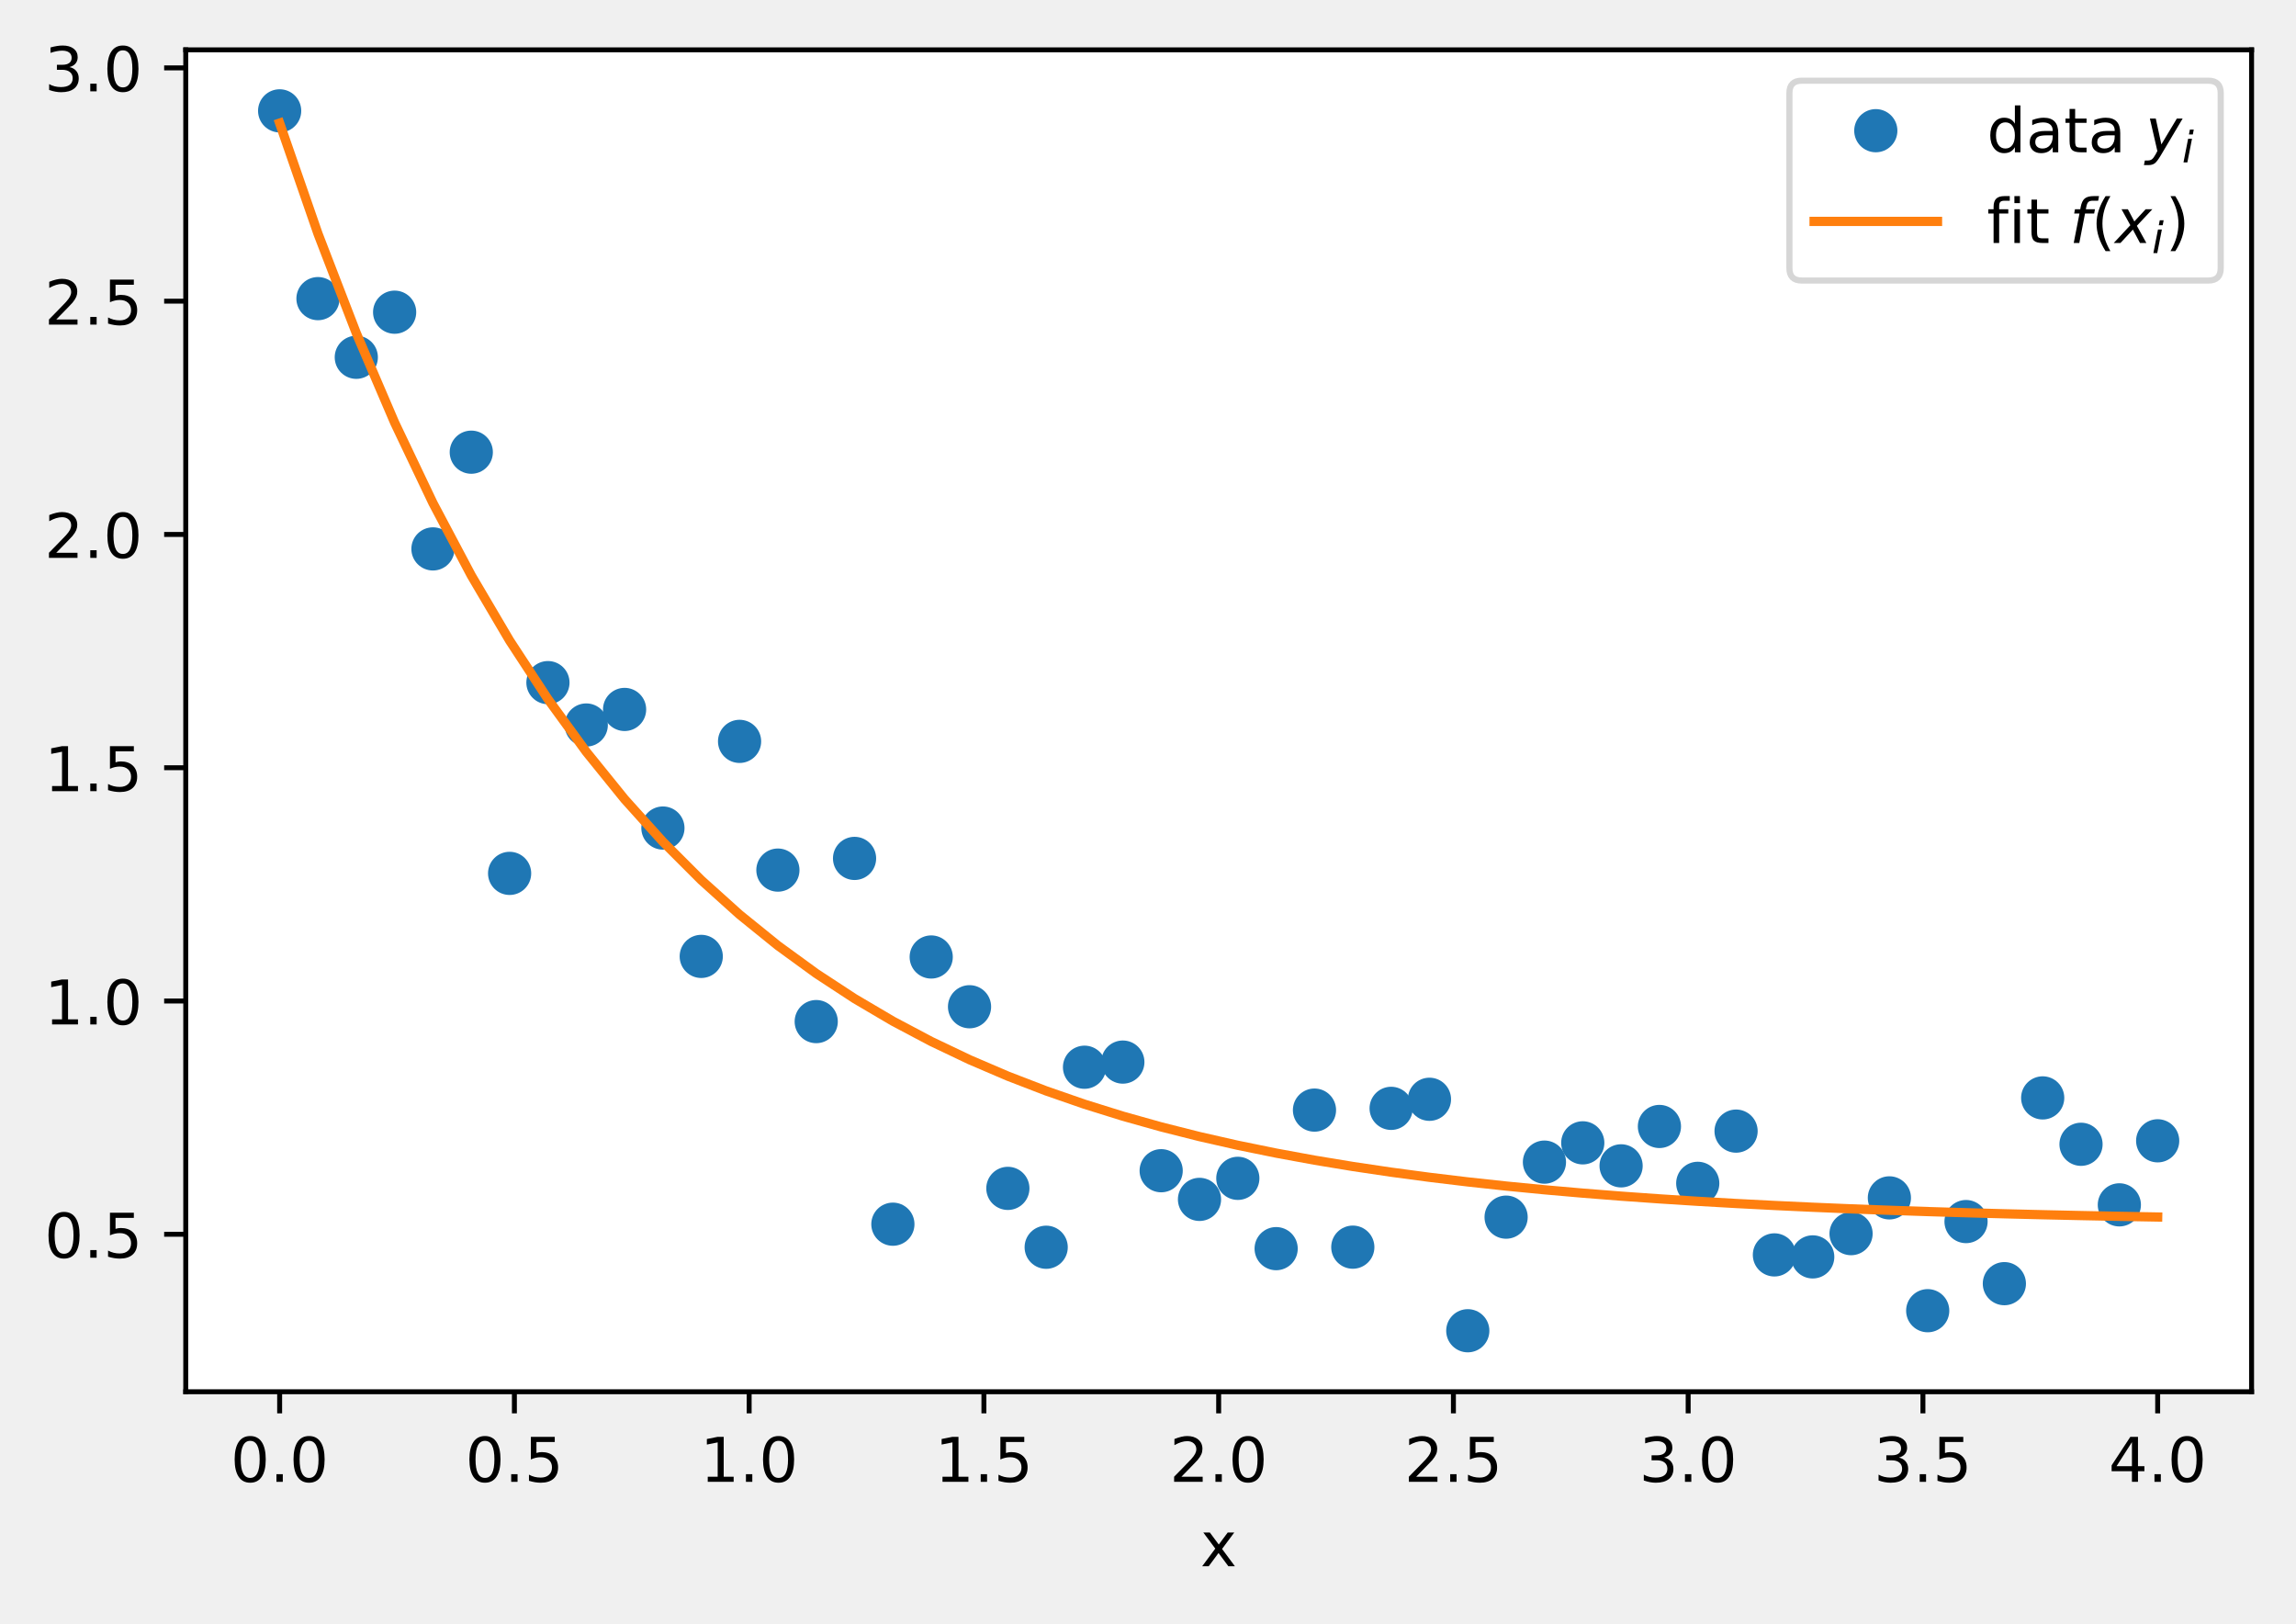
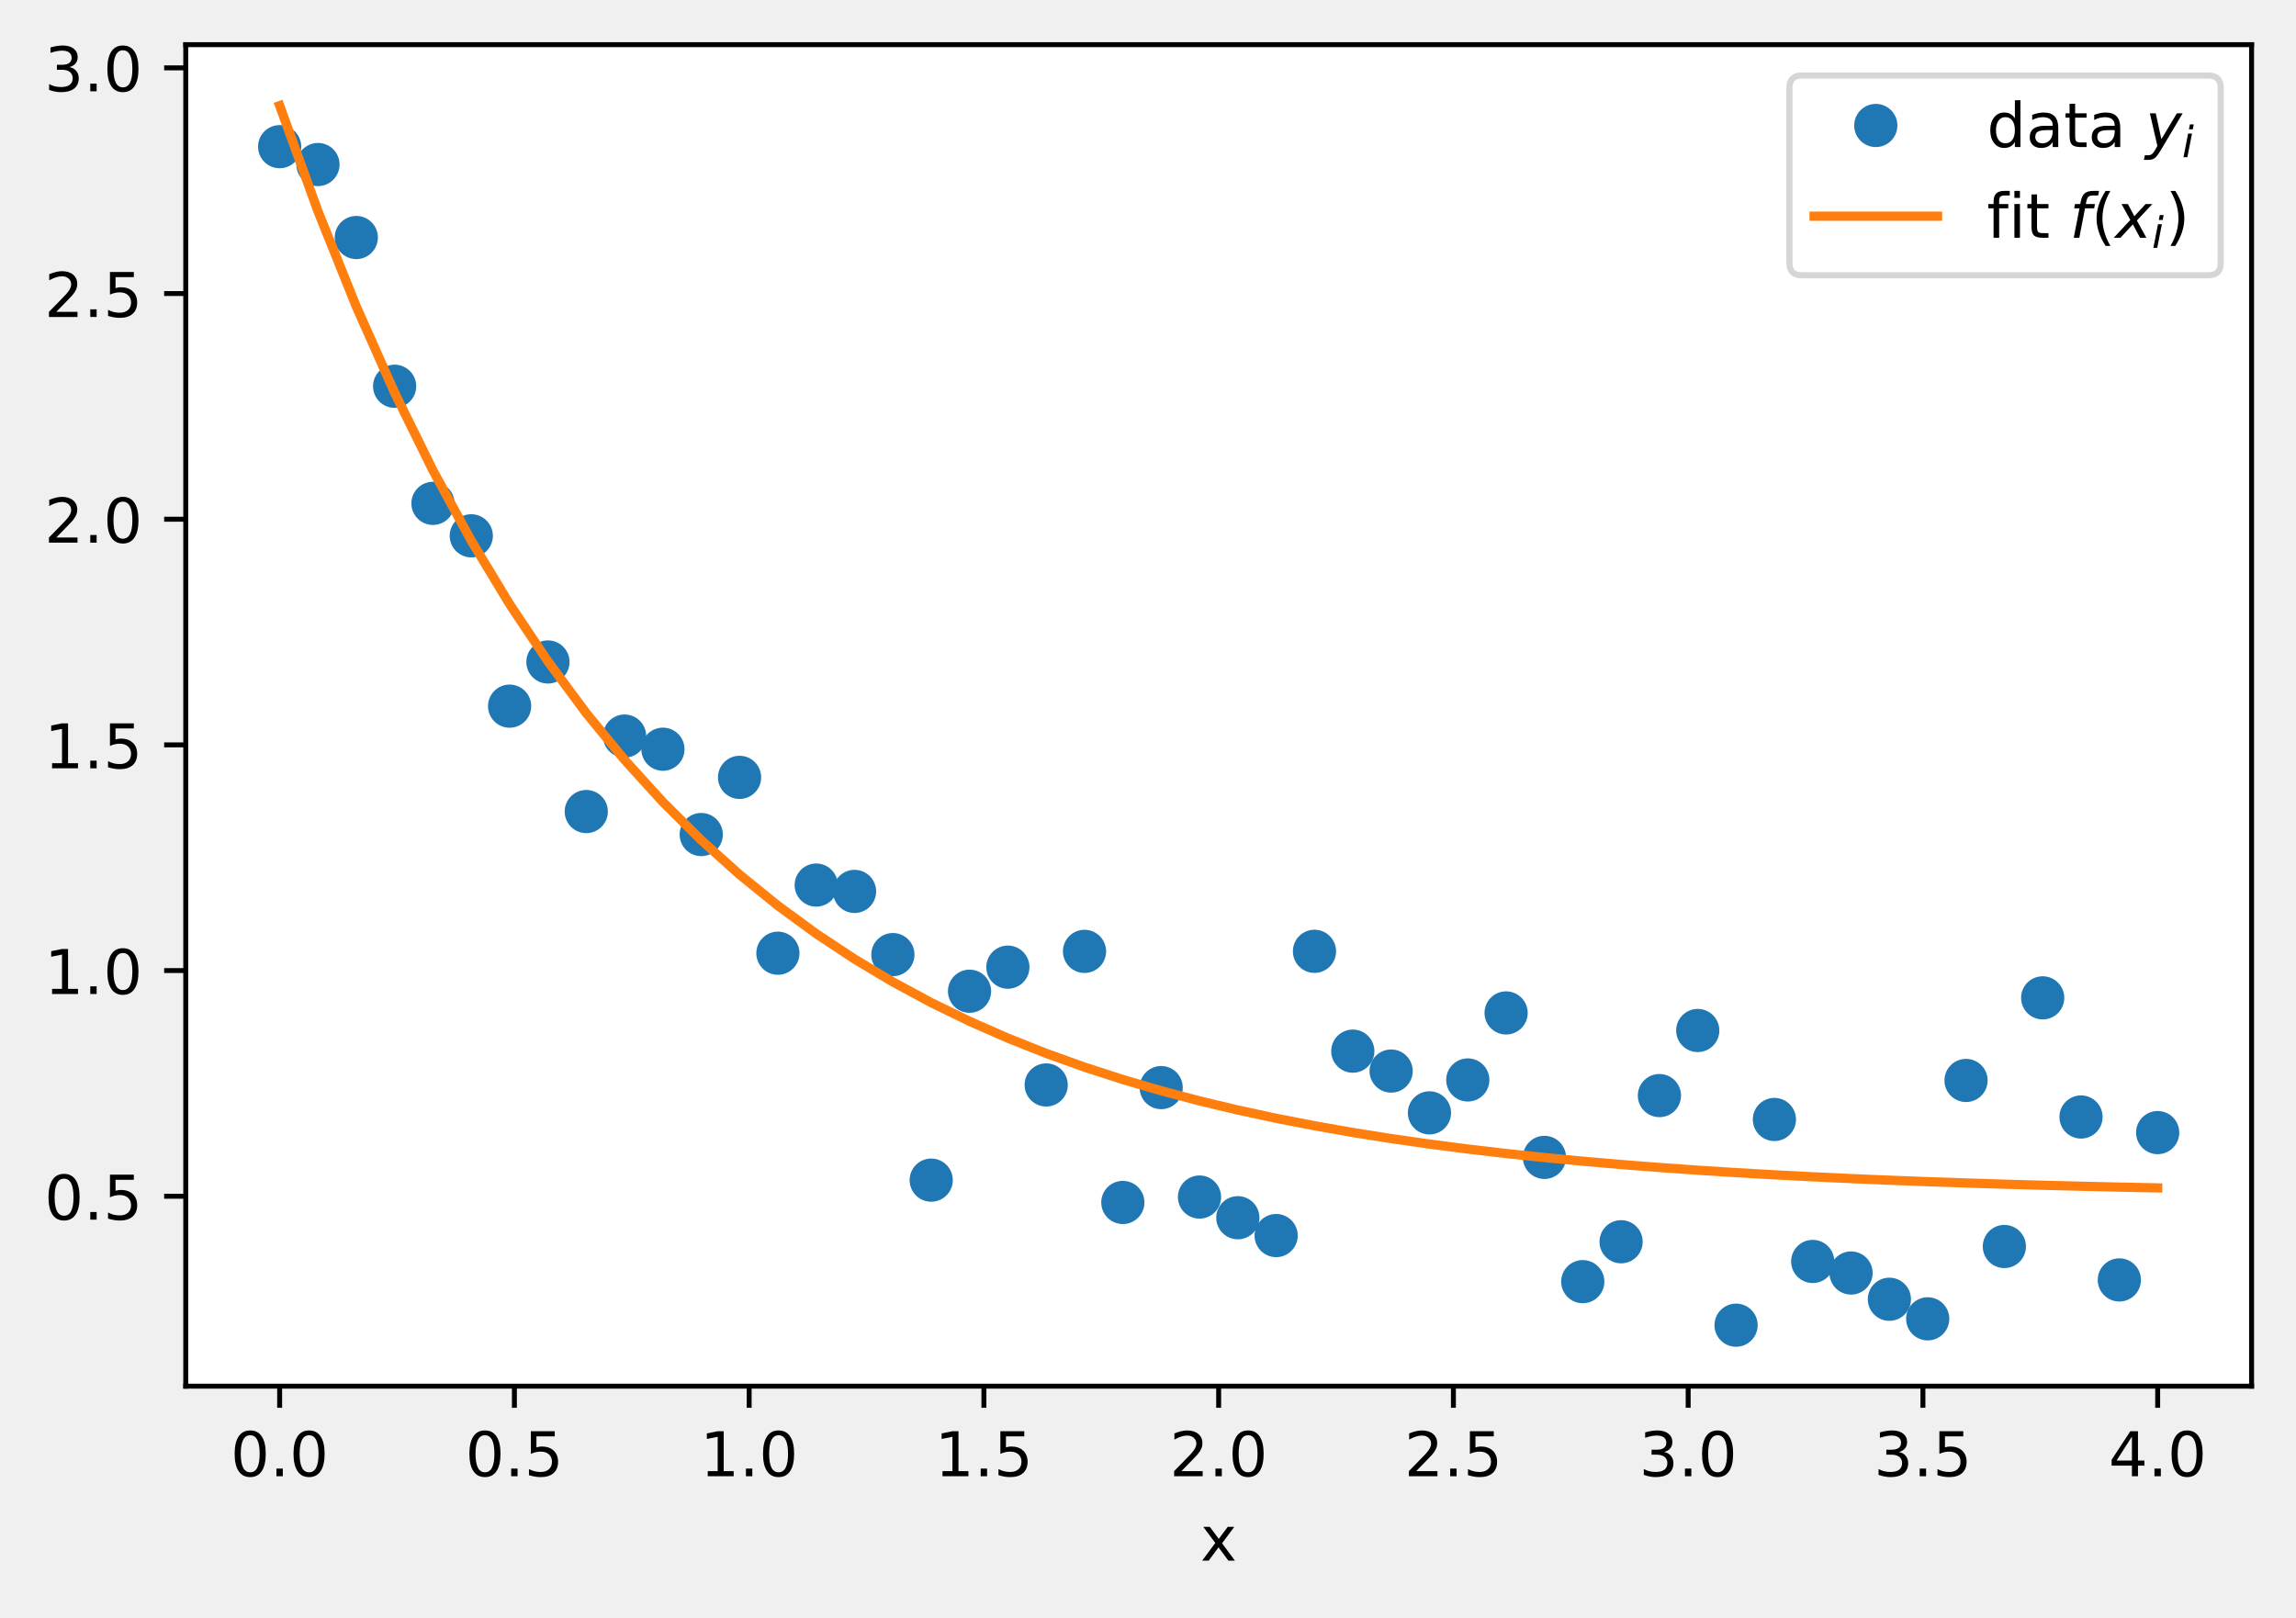
- <svg xmlns="http://www.w3.org/2000/svg" xmlns:xlink="http://www.w3.org/1999/xlink" width="372.103pt" height="263.073pt" viewBox="0 0 372.103 263.073" version="1.1">
+ <svg xmlns="http://www.w3.org/2000/svg" xmlns:xlink="http://www.w3.org/1999/xlink" width="372.103pt" height="262.236pt" viewBox="0 0 372.103 262.236" version="1.1">
  <defs>
    <style type="text/css">*{stroke-linejoin: round; stroke-linecap: butt}</style>
  </defs>
  <g id="figure_1">
    <g id="patch_1">
-       <path d="M 0 263.073  L 372.103 263.073  L 372.103 0  L 0 0  L 0 263.073  z " style="fill: none" />
+       <path d="M 0 262.236  L 372.103 262.236  L 372.103 0  L 0 0  L 0 262.236  z " style="fill: none" />
    </g>
    <g id="axes_1">
      <g id="patch_2">
-         <path d="M 30.103 225.517  L 364.903 225.517  L 364.903 8.077  L 30.103 8.077  z " style="fill: #ffffff" />
+         <path d="M 30.103 224.68  L 364.903 224.68  L 364.903 7.24  L 30.103 7.24  z " style="fill: #ffffff" />
      </g>
      <g id="matplotlib.axis_1">
        <g id="xtick_1">
          <g id="line2d_1">
            <defs>
-               <path id="mbc52e2678b" d="M 0 0  L 0 3.5  " style="stroke: #000000; stroke-width: 0.8" />
-             </defs>
-             <g>
-               <use xlink:href="#mbc52e2678b" x="45.321" y="225.517" style="stroke: #000000; stroke-width: 0.8" />
+               <path id="m8eb08b3a42" d="M 0 0  L 0 3.5  " style="stroke: #000000; stroke-width: 0.8" />
+             </defs>
+             <g>
+               <use xlink:href="#m8eb08b3a42" x="45.321" y="224.68" style="stroke: #000000; stroke-width: 0.8" />
            </g>
          </g>
          <g id="text_1">
-             <g transform="translate(37.36974 240.1154)scale(0.1 -0.1)">
+             <g transform="translate(37.36974 239.2787)scale(0.1 -0.1)">
              <defs>
                <path id="DejaVuSans-30" d="M 2034 4250  Q 1547 4250 1301 3770  Q 1056 3291 1056 2328  Q 1056 1369 1301 889  Q 1547 409 2034 409  Q 2525 409 2770 889  Q 3016 1369 3016 2328  Q 3016 3291 2770 3770  Q 2525 4250 2034 4250  z M 2034 4750  Q 2819 4750 3233 4129  Q 3647 3509 3647 2328  Q 3647 1150 3233 529  Q 2819 -91 2034 -91  Q 1250 -91 836 529  Q 422 1150 422 2328  Q 422 3509 836 4129  Q 1250 4750 2034 4750  z " transform="scale(0.015625)" />
                <path id="DejaVuSans-2e" d="M 684 794  L 1344 794  L 1344 0  L 684 0  L 684 794  z " transform="scale(0.015625)" />
              </defs>
              <use xlink:href="#DejaVuSans-30" />
              <use xlink:href="#DejaVuSans-2e" x="63.623" />
              <use xlink:href="#DejaVuSans-30" x="95.41" />
            </g>
          </g>
        </g>
        <g id="xtick_2">
          <g id="line2d_2">
            <g>
-               <use xlink:href="#mbc52e2678b" x="83.367" y="225.517" style="stroke: #000000; stroke-width: 0.8" />
+               <use xlink:href="#m8eb08b3a42" x="83.367" y="224.68" style="stroke: #000000; stroke-width: 0.8" />
            </g>
          </g>
          <g id="text_2">
-             <g transform="translate(75.4152 240.1154)scale(0.1 -0.1)">
+             <g transform="translate(75.4152 239.2787)scale(0.1 -0.1)">
              <defs>
                <path id="DejaVuSans-35" d="M 691 4666  L 3169 4666  L 3169 4134  L 1269 4134  L 1269 2991  Q 1406 3038 1543 3061  Q 1681 3084 1819 3084  Q 2600 3084 3056 2656  Q 3513 2228 3513 1497  Q 3513 744 3044 326  Q 2575 -91 1722 -91  Q 1428 -91 1123 -41  Q 819 9 494 109  L 494 744  Q 775 591 1075 516  Q 1375 441 1709 441  Q 2250 441 2565 725  Q 2881 1009 2881 1497  Q 2881 1984 2565 2268  Q 2250 2553 1709 2553  Q 1456 2553 1204 2497  Q 953 2441 691 2322  L 691 4666  z " transform="scale(0.015625)" />
              </defs>
              <use xlink:href="#DejaVuSans-30" />
              <use xlink:href="#DejaVuSans-2e" x="63.623" />
              <use xlink:href="#DejaVuSans-35" x="95.41" />
            </g>
          </g>
        </g>
        <g id="xtick_3">
          <g id="line2d_3">
            <g>
-               <use xlink:href="#mbc52e2678b" x="121.412" y="225.517" style="stroke: #000000; stroke-width: 0.8" />
+               <use xlink:href="#m8eb08b3a42" x="121.412" y="224.68" style="stroke: #000000; stroke-width: 0.8" />
            </g>
          </g>
          <g id="text_3">
-             <g transform="translate(113.4607 240.1154)scale(0.1 -0.1)">
+             <g transform="translate(113.4607 239.2787)scale(0.1 -0.1)">
              <defs>
                <path id="DejaVuSans-31" d="M 794 531  L 1825 531  L 1825 4091  L 703 3866  L 703 4441  L 1819 4666  L 2450 4666  L 2450 531  L 3481 531  L 3481 0  L 794 0  L 794 531  z " transform="scale(0.015625)" />
              </defs>
              <use xlink:href="#DejaVuSans-31" />
              <use xlink:href="#DejaVuSans-2e" x="63.623" />
              <use xlink:href="#DejaVuSans-30" x="95.41" />
            </g>
          </g>
        </g>
        <g id="xtick_4">
          <g id="line2d_4">
            <g>
-               <use xlink:href="#mbc52e2678b" x="159.458" y="225.517" style="stroke: #000000; stroke-width: 0.8" />
+               <use xlink:href="#m8eb08b3a42" x="159.458" y="224.68" style="stroke: #000000; stroke-width: 0.8" />
            </g>
          </g>
          <g id="text_4">
-             <g transform="translate(151.5061 240.1154)scale(0.1 -0.1)">
+             <g transform="translate(151.5061 239.2787)scale(0.1 -0.1)">
              <use xlink:href="#DejaVuSans-31" />
              <use xlink:href="#DejaVuSans-2e" x="63.623" />
              <use xlink:href="#DejaVuSans-35" x="95.41" />
            </g>
          </g>
        </g>
        <g id="xtick_5">
          <g id="line2d_5">
            <g>
-               <use xlink:href="#mbc52e2678b" x="197.503" y="225.517" style="stroke: #000000; stroke-width: 0.8" />
+               <use xlink:href="#m8eb08b3a42" x="197.503" y="224.68" style="stroke: #000000; stroke-width: 0.8" />
            </g>
          </g>
          <g id="text_5">
-             <g transform="translate(189.5516 240.1154)scale(0.1 -0.1)">
+             <g transform="translate(189.5516 239.2787)scale(0.1 -0.1)">
              <defs>
                <path id="DejaVuSans-32" d="M 1228 531  L 3431 531  L 3431 0  L 469 0  L 469 531  Q 828 903 1448 1529  Q 2069 2156 2228 2338  Q 2531 2678 2651 2914  Q 2772 3150 2772 3378  Q 2772 3750 2511 3984  Q 2250 4219 1831 4219  Q 1534 4219 1204 4116  Q 875 4013 500 3803  L 500 4441  Q 881 4594 1212 4672  Q 1544 4750 1819 4750  Q 2544 4750 2975 4387  Q 3406 4025 3406 3419  Q 3406 3131 3298 2873  Q 3191 2616 2906 2266  Q 2828 2175 2409 1742  Q 1991 1309 1228 531  z " transform="scale(0.015625)" />
              </defs>
              <use xlink:href="#DejaVuSans-32" />
              <use xlink:href="#DejaVuSans-2e" x="63.623" />
              <use xlink:href="#DejaVuSans-30" x="95.41" />
            </g>
          </g>
        </g>
        <g id="xtick_6">
          <g id="line2d_6">
            <g>
-               <use xlink:href="#mbc52e2678b" x="235.549" y="225.517" style="stroke: #000000; stroke-width: 0.8" />
+               <use xlink:href="#m8eb08b3a42" x="235.549" y="224.68" style="stroke: #000000; stroke-width: 0.8" />
            </g>
          </g>
          <g id="text_6">
-             <g transform="translate(227.597 240.1154)scale(0.1 -0.1)">
+             <g transform="translate(227.597 239.2787)scale(0.1 -0.1)">
              <use xlink:href="#DejaVuSans-32" />
              <use xlink:href="#DejaVuSans-2e" x="63.623" />
              <use xlink:href="#DejaVuSans-35" x="95.41" />
            </g>
          </g>
        </g>
        <g id="xtick_7">
          <g id="line2d_7">
            <g>
-               <use xlink:href="#mbc52e2678b" x="273.594" y="225.517" style="stroke: #000000; stroke-width: 0.8" />
+               <use xlink:href="#m8eb08b3a42" x="273.594" y="224.68" style="stroke: #000000; stroke-width: 0.8" />
            </g>
          </g>
          <g id="text_7">
-             <g transform="translate(265.6425 240.1154)scale(0.1 -0.1)">
+             <g transform="translate(265.6425 239.2787)scale(0.1 -0.1)">
              <defs>
                <path id="DejaVuSans-33" d="M 2597 2516  Q 3050 2419 3304 2112  Q 3559 1806 3559 1356  Q 3559 666 3084 287  Q 2609 -91 1734 -91  Q 1441 -91 1130 -33  Q 819 25 488 141  L 488 750  Q 750 597 1062 519  Q 1375 441 1716 441  Q 2309 441 2620 675  Q 2931 909 2931 1356  Q 2931 1769 2642 2001  Q 2353 2234 1838 2234  L 1294 2234  L 1294 2753  L 1863 2753  Q 2328 2753 2575 2939  Q 2822 3125 2822 3475  Q 2822 3834 2567 4026  Q 2313 4219 1838 4219  Q 1578 4219 1281 4162  Q 984 4106 628 3988  L 628 4550  Q 988 4650 1302 4700  Q 1616 4750 1894 4750  Q 2613 4750 3031 4423  Q 3450 4097 3450 3541  Q 3450 3153 3228 2886  Q 3006 2619 2597 2516  z " transform="scale(0.015625)" />
              </defs>
              <use xlink:href="#DejaVuSans-33" />
              <use xlink:href="#DejaVuSans-2e" x="63.623" />
              <use xlink:href="#DejaVuSans-30" x="95.41" />
            </g>
          </g>
        </g>
        <g id="xtick_8">
          <g id="line2d_8">
            <g>
-               <use xlink:href="#mbc52e2678b" x="311.639" y="225.517" style="stroke: #000000; stroke-width: 0.8" />
+               <use xlink:href="#m8eb08b3a42" x="311.639" y="224.68" style="stroke: #000000; stroke-width: 0.8" />
            </g>
          </g>
          <g id="text_8">
-             <g transform="translate(303.6879 240.1154)scale(0.1 -0.1)">
+             <g transform="translate(303.6879 239.2787)scale(0.1 -0.1)">
              <use xlink:href="#DejaVuSans-33" />
              <use xlink:href="#DejaVuSans-2e" x="63.623" />
              <use xlink:href="#DejaVuSans-35" x="95.41" />
            </g>
          </g>
        </g>
        <g id="xtick_9">
          <g id="line2d_9">
            <g>
-               <use xlink:href="#mbc52e2678b" x="349.685" y="225.517" style="stroke: #000000; stroke-width: 0.8" />
+               <use xlink:href="#m8eb08b3a42" x="349.685" y="224.68" style="stroke: #000000; stroke-width: 0.8" />
            </g>
          </g>
          <g id="text_9">
-             <g transform="translate(341.7334 240.1154)scale(0.1 -0.1)">
+             <g transform="translate(341.7334 239.2787)scale(0.1 -0.1)">
              <defs>
                <path id="DejaVuSans-34" d="M 2419 4116  L 825 1625  L 2419 1625  L 2419 4116  z M 2253 4666  L 3047 4666  L 3047 1625  L 3713 1625  L 3713 1100  L 3047 1100  L 3047 0  L 2419 0  L 2419 1100  L 313 1100  L 313 1709  L 2253 4666  z " transform="scale(0.015625)" />
              </defs>
              <use xlink:href="#DejaVuSans-34" />
              <use xlink:href="#DejaVuSans-2e" x="63.623" />
              <use xlink:href="#DejaVuSans-30" x="95.41" />
            </g>
          </g>
        </g>
        <g id="text_10">
-           <g transform="translate(194.5437 253.7935)scale(0.1 -0.1)">
+           <g transform="translate(194.5437 252.9568)scale(0.1 -0.1)">
            <defs>
              <path id="DejaVuSans-78" d="M 3513 3500  L 2247 1797  L 3578 0  L 2900 0  L 1881 1375  L 863 0  L 184 0  L 1544 1831  L 300 3500  L 978 3500  L 1906 2253  L 2834 3500  L 3513 3500  z " transform="scale(0.015625)" />
            </defs>
            <use xlink:href="#DejaVuSans-78" />
          </g>
        </g>
      </g>
      <g id="matplotlib.axis_2">
        <g id="ytick_1">
          <g id="line2d_10">
            <defs>
-               <path id="me718824cf3" d="M 0 0  L -3.5 0  " style="stroke: #000000; stroke-width: 0.8" />
-             </defs>
-             <g>
-               <use xlink:href="#me718824cf3" x="30.103" y="200.001" style="stroke: #000000; stroke-width: 0.8" />
+               <path id="mc8006bbc9e" d="M 0 0  L -3.5 0  " style="stroke: #000000; stroke-width: 0.8" />
+             </defs>
+             <g>
+               <use xlink:href="#mc8006bbc9e" x="30.103" y="193.893" style="stroke: #000000; stroke-width: 0.8" />
            </g>
          </g>
          <g id="text_11">
-             <g transform="translate(7.2 203.8007)scale(0.1 -0.1)">
+             <g transform="translate(7.2 197.6921)scale(0.1 -0.1)">
              <use xlink:href="#DejaVuSans-30" />
              <use xlink:href="#DejaVuSans-2e" x="63.623" />
              <use xlink:href="#DejaVuSans-35" x="95.41" />
            </g>
          </g>
        </g>
        <g id="ytick_2">
          <g id="line2d_11">
            <g>
-               <use xlink:href="#me718824cf3" x="30.103" y="162.201" style="stroke: #000000; stroke-width: 0.8" />
+               <use xlink:href="#mc8006bbc9e" x="30.103" y="157.314" style="stroke: #000000; stroke-width: 0.8" />
            </g>
          </g>
          <g id="text_12">
-             <g transform="translate(7.2 166.0002)scale(0.1 -0.1)">
+             <g transform="translate(7.2 161.1134)scale(0.1 -0.1)">
              <use xlink:href="#DejaVuSans-31" />
              <use xlink:href="#DejaVuSans-2e" x="63.623" />
              <use xlink:href="#DejaVuSans-30" x="95.41" />
            </g>
          </g>
        </g>
        <g id="ytick_3">
          <g id="line2d_12">
            <g>
-               <use xlink:href="#me718824cf3" x="30.103" y="124.401" style="stroke: #000000; stroke-width: 0.8" />
+               <use xlink:href="#mc8006bbc9e" x="30.103" y="120.735" style="stroke: #000000; stroke-width: 0.8" />
            </g>
          </g>
          <g id="text_13">
-             <g transform="translate(7.2 128.1998)scale(0.1 -0.1)">
+             <g transform="translate(7.2 124.5346)scale(0.1 -0.1)">
              <use xlink:href="#DejaVuSans-31" />
              <use xlink:href="#DejaVuSans-2e" x="63.623" />
              <use xlink:href="#DejaVuSans-35" x="95.41" />
            </g>
          </g>
        </g>
        <g id="ytick_4">
          <g id="line2d_13">
            <g>
-               <use xlink:href="#me718824cf3" x="30.103" y="86.6" style="stroke: #000000; stroke-width: 0.8" />
+               <use xlink:href="#mc8006bbc9e" x="30.103" y="84.157" style="stroke: #000000; stroke-width: 0.8" />
            </g>
          </g>
          <g id="text_14">
-             <g transform="translate(7.2 90.39933)scale(0.1 -0.1)">
+             <g transform="translate(7.2 87.95591)scale(0.1 -0.1)">
              <use xlink:href="#DejaVuSans-32" />
              <use xlink:href="#DejaVuSans-2e" x="63.623" />
              <use xlink:href="#DejaVuSans-30" x="95.41" />
            </g>
          </g>
        </g>
        <g id="ytick_5">
          <g id="line2d_14">
            <g>
-               <use xlink:href="#me718824cf3" x="30.103" y="48.8" style="stroke: #000000; stroke-width: 0.8" />
+               <use xlink:href="#mc8006bbc9e" x="30.103" y="47.578" style="stroke: #000000; stroke-width: 0.8" />
            </g>
          </g>
          <g id="text_15">
-             <g transform="translate(7.2 52.59888)scale(0.1 -0.1)">
+             <g transform="translate(7.2 51.37717)scale(0.1 -0.1)">
              <use xlink:href="#DejaVuSans-32" />
              <use xlink:href="#DejaVuSans-2e" x="63.623" />
              <use xlink:href="#DejaVuSans-35" x="95.41" />
            </g>
          </g>
        </g>
        <g id="ytick_6">
          <g id="line2d_15">
            <g>
-               <use xlink:href="#me718824cf3" x="30.103" y="10.999" style="stroke: #000000; stroke-width: 0.8" />
+               <use xlink:href="#mc8006bbc9e" x="30.103" y="10.999" style="stroke: #000000; stroke-width: 0.8" />
            </g>
          </g>
          <g id="text_16">
            <g transform="translate(7.2 14.79844)scale(0.1 -0.1)">
              <use xlink:href="#DejaVuSans-33" />
              <use xlink:href="#DejaVuSans-2e" x="63.623" />
              <use xlink:href="#DejaVuSans-30" x="95.41" />
            </g>
          </g>
        </g>
      </g>
      <g id="line2d_16">
        <defs>
-           <path id="m24fe6c109a" d="M 0 3  C 0.796 3 1.559 2.684 2.121 2.121  C 2.684 1.559 3 0.796 3 0  C 3 -0.796 2.684 -1.559 2.121 -2.121  C 1.559 -2.684 0.796 -3 0 -3  C -0.796 -3 -1.559 -2.684 -2.121 -2.121  C -2.684 -1.559 -3 -0.796 -3 0  C -3 0.796 -2.684 1.559 -2.121 2.121  C -1.559 2.684 -0.796 3 0 3  z " style="stroke: #1f77b4" />
+           <path id="ma1e98df95c" d="M 0 3  C 0.796 3 1.559 2.684 2.121 2.121  C 2.684 1.559 3 0.796 3 0  C 3 -0.796 2.684 -1.559 2.121 -2.121  C 1.559 -2.684 0.796 -3 0 -3  C -0.796 -3 -1.559 -2.684 -2.121 -2.121  C -2.684 -1.559 -3 -0.796 -3 0  C -3 0.796 -2.684 1.559 -2.121 2.121  C -1.559 2.684 -0.796 3 0 3  z " style="stroke: #1f77b4" />
        </defs>
-         <g clip-path="url(#p7223603724)">
-           <use xlink:href="#m24fe6c109a" x="45.321" y="17.961" style="fill: #1f77b4; stroke: #1f77b4" />
-           <use xlink:href="#m24fe6c109a" x="51.533" y="48.389" style="fill: #1f77b4; stroke: #1f77b4" />
-           <use xlink:href="#m24fe6c109a" x="57.744" y="57.894" style="fill: #1f77b4; stroke: #1f77b4" />
-           <use xlink:href="#m24fe6c109a" x="63.956" y="50.587" style="fill: #1f77b4; stroke: #1f77b4" />
-           <use xlink:href="#m24fe6c109a" x="70.167" y="88.945" style="fill: #1f77b4; stroke: #1f77b4" />
-           <use xlink:href="#m24fe6c109a" x="76.379" y="73.272" style="fill: #1f77b4; stroke: #1f77b4" />
-           <use xlink:href="#m24fe6c109a" x="82.59" y="141.521" style="fill: #1f77b4; stroke: #1f77b4" />
-           <use xlink:href="#m24fe6c109a" x="88.802" y="110.611" style="fill: #1f77b4; stroke: #1f77b4" />
-           <use xlink:href="#m24fe6c109a" x="95.013" y="117.479" style="fill: #1f77b4; stroke: #1f77b4" />
-           <use xlink:href="#m24fe6c109a" x="101.225" y="114.957" style="fill: #1f77b4; stroke: #1f77b4" />
-           <use xlink:href="#m24fe6c109a" x="107.436" y="134.175" style="fill: #1f77b4; stroke: #1f77b4" />
-           <use xlink:href="#m24fe6c109a" x="113.648" y="154.974" style="fill: #1f77b4; stroke: #1f77b4" />
-           <use xlink:href="#m24fe6c109a" x="119.859" y="120.132" style="fill: #1f77b4; stroke: #1f77b4" />
-           <use xlink:href="#m24fe6c109a" x="126.071" y="140.99" style="fill: #1f77b4; stroke: #1f77b4" />
-           <use xlink:href="#m24fe6c109a" x="132.282" y="165.538" style="fill: #1f77b4; stroke: #1f77b4" />
-           <use xlink:href="#m24fe6c109a" x="138.494" y="139.096" style="fill: #1f77b4; stroke: #1f77b4" />
-           <use xlink:href="#m24fe6c109a" x="144.705" y="198.367" style="fill: #1f77b4; stroke: #1f77b4" />
-           <use xlink:href="#m24fe6c109a" x="150.917" y="155.07" style="fill: #1f77b4; stroke: #1f77b4" />
-           <use xlink:href="#m24fe6c109a" x="157.128" y="163.132" style="fill: #1f77b4; stroke: #1f77b4" />
-           <use xlink:href="#m24fe6c109a" x="163.34" y="192.564" style="fill: #1f77b4; stroke: #1f77b4" />
-           <use xlink:href="#m24fe6c109a" x="169.551" y="202.102" style="fill: #1f77b4; stroke: #1f77b4" />
-           <use xlink:href="#m24fe6c109a" x="175.763" y="172.932" style="fill: #1f77b4; stroke: #1f77b4" />
-           <use xlink:href="#m24fe6c109a" x="181.974" y="172.099" style="fill: #1f77b4; stroke: #1f77b4" />
-           <use xlink:href="#m24fe6c109a" x="188.186" y="189.702" style="fill: #1f77b4; stroke: #1f77b4" />
-           <use xlink:href="#m24fe6c109a" x="194.397" y="194.347" style="fill: #1f77b4; stroke: #1f77b4" />
-           <use xlink:href="#m24fe6c109a" x="200.609" y="190.937" style="fill: #1f77b4; stroke: #1f77b4" />
-           <use xlink:href="#m24fe6c109a" x="206.82" y="202.329" style="fill: #1f77b4; stroke: #1f77b4" />
-           <use xlink:href="#m24fe6c109a" x="213.032" y="179.879" style="fill: #1f77b4; stroke: #1f77b4" />
-           <use xlink:href="#m24fe6c109a" x="219.243" y="202.088" style="fill: #1f77b4; stroke: #1f77b4" />
-           <use xlink:href="#m24fe6c109a" x="225.455" y="179.596" style="fill: #1f77b4; stroke: #1f77b4" />
-           <use xlink:href="#m24fe6c109a" x="231.666" y="178.125" style="fill: #1f77b4; stroke: #1f77b4" />
-           <use xlink:href="#m24fe6c109a" x="237.878" y="215.633" style="fill: #1f77b4; stroke: #1f77b4" />
-           <use xlink:href="#m24fe6c109a" x="244.089" y="197.226" style="fill: #1f77b4; stroke: #1f77b4" />
-           <use xlink:href="#m24fe6c109a" x="250.301" y="188.309" style="fill: #1f77b4; stroke: #1f77b4" />
-           <use xlink:href="#m24fe6c109a" x="256.512" y="185.185" style="fill: #1f77b4; stroke: #1f77b4" />
-           <use xlink:href="#m24fe6c109a" x="262.724" y="188.912" style="fill: #1f77b4; stroke: #1f77b4" />
-           <use xlink:href="#m24fe6c109a" x="268.935" y="182.531" style="fill: #1f77b4; stroke: #1f77b4" />
-           <use xlink:href="#m24fe6c109a" x="275.147" y="191.746" style="fill: #1f77b4; stroke: #1f77b4" />
-           <use xlink:href="#m24fe6c109a" x="281.358" y="183.284" style="fill: #1f77b4; stroke: #1f77b4" />
-           <use xlink:href="#m24fe6c109a" x="287.57" y="203.342" style="fill: #1f77b4; stroke: #1f77b4" />
-           <use xlink:href="#m24fe6c109a" x="293.781" y="203.665" style="fill: #1f77b4; stroke: #1f77b4" />
-           <use xlink:href="#m24fe6c109a" x="299.993" y="199.897" style="fill: #1f77b4; stroke: #1f77b4" />
-           <use xlink:href="#m24fe6c109a" x="306.204" y="194.102" style="fill: #1f77b4; stroke: #1f77b4" />
-           <use xlink:href="#m24fe6c109a" x="312.416" y="212.384" style="fill: #1f77b4; stroke: #1f77b4" />
-           <use xlink:href="#m24fe6c109a" x="318.627" y="197.942" style="fill: #1f77b4; stroke: #1f77b4" />
-           <use xlink:href="#m24fe6c109a" x="324.839" y="208.003" style="fill: #1f77b4; stroke: #1f77b4" />
-           <use xlink:href="#m24fe6c109a" x="331.05" y="177.902" style="fill: #1f77b4; stroke: #1f77b4" />
-           <use xlink:href="#m24fe6c109a" x="337.262" y="185.419" style="fill: #1f77b4; stroke: #1f77b4" />
-           <use xlink:href="#m24fe6c109a" x="343.473" y="195.232" style="fill: #1f77b4; stroke: #1f77b4" />
-           <use xlink:href="#m24fe6c109a" x="349.685" y="184.855" style="fill: #1f77b4; stroke: #1f77b4" />
+         <g clip-path="url(#pad3e125f1c)">
+           <use xlink:href="#ma1e98df95c" x="45.321" y="23.774" style="fill: #1f77b4; stroke: #1f77b4" />
+           <use xlink:href="#ma1e98df95c" x="51.533" y="26.668" style="fill: #1f77b4; stroke: #1f77b4" />
+           <use xlink:href="#ma1e98df95c" x="57.744" y="38.5" style="fill: #1f77b4; stroke: #1f77b4" />
+           <use xlink:href="#ma1e98df95c" x="63.956" y="62.609" style="fill: #1f77b4; stroke: #1f77b4" />
+           <use xlink:href="#ma1e98df95c" x="70.167" y="81.589" style="fill: #1f77b4; stroke: #1f77b4" />
+           <use xlink:href="#ma1e98df95c" x="76.379" y="86.848" style="fill: #1f77b4; stroke: #1f77b4" />
+           <use xlink:href="#ma1e98df95c" x="82.59" y="114.458" style="fill: #1f77b4; stroke: #1f77b4" />
+           <use xlink:href="#ma1e98df95c" x="88.802" y="107.297" style="fill: #1f77b4; stroke: #1f77b4" />
+           <use xlink:href="#ma1e98df95c" x="95.013" y="131.543" style="fill: #1f77b4; stroke: #1f77b4" />
+           <use xlink:href="#ma1e98df95c" x="101.225" y="119.309" style="fill: #1f77b4; stroke: #1f77b4" />
+           <use xlink:href="#ma1e98df95c" x="107.436" y="121.439" style="fill: #1f77b4; stroke: #1f77b4" />
+           <use xlink:href="#ma1e98df95c" x="113.648" y="135.27" style="fill: #1f77b4; stroke: #1f77b4" />
+           <use xlink:href="#ma1e98df95c" x="119.859" y="126.001" style="fill: #1f77b4; stroke: #1f77b4" />
+           <use xlink:href="#ma1e98df95c" x="126.071" y="154.504" style="fill: #1f77b4; stroke: #1f77b4" />
+           <use xlink:href="#ma1e98df95c" x="132.282" y="143.458" style="fill: #1f77b4; stroke: #1f77b4" />
+           <use xlink:href="#ma1e98df95c" x="138.494" y="144.487" style="fill: #1f77b4; stroke: #1f77b4" />
+           <use xlink:href="#ma1e98df95c" x="144.705" y="154.728" style="fill: #1f77b4; stroke: #1f77b4" />
+           <use xlink:href="#ma1e98df95c" x="150.917" y="191.286" style="fill: #1f77b4; stroke: #1f77b4" />
+           <use xlink:href="#ma1e98df95c" x="157.128" y="160.666" style="fill: #1f77b4; stroke: #1f77b4" />
+           <use xlink:href="#ma1e98df95c" x="163.34" y="156.766" style="fill: #1f77b4; stroke: #1f77b4" />
+           <use xlink:href="#ma1e98df95c" x="169.551" y="175.855" style="fill: #1f77b4; stroke: #1f77b4" />
+           <use xlink:href="#ma1e98df95c" x="175.763" y="154.206" style="fill: #1f77b4; stroke: #1f77b4" />
+           <use xlink:href="#ma1e98df95c" x="181.974" y="194.904" style="fill: #1f77b4; stroke: #1f77b4" />
+           <use xlink:href="#ma1e98df95c" x="188.186" y="176.285" style="fill: #1f77b4; stroke: #1f77b4" />
+           <use xlink:href="#ma1e98df95c" x="194.397" y="194.027" style="fill: #1f77b4; stroke: #1f77b4" />
+           <use xlink:href="#ma1e98df95c" x="200.609" y="197.38" style="fill: #1f77b4; stroke: #1f77b4" />
+           <use xlink:href="#ma1e98df95c" x="206.82" y="200.271" style="fill: #1f77b4; stroke: #1f77b4" />
+           <use xlink:href="#ma1e98df95c" x="213.032" y="154.197" style="fill: #1f77b4; stroke: #1f77b4" />
+           <use xlink:href="#ma1e98df95c" x="219.243" y="170.378" style="fill: #1f77b4; stroke: #1f77b4" />
+           <use xlink:href="#ma1e98df95c" x="225.455" y="173.605" style="fill: #1f77b4; stroke: #1f77b4" />
+           <use xlink:href="#ma1e98df95c" x="231.666" y="180.382" style="fill: #1f77b4; stroke: #1f77b4" />
+           <use xlink:href="#ma1e98df95c" x="237.878" y="175.047" style="fill: #1f77b4; stroke: #1f77b4" />
+           <use xlink:href="#ma1e98df95c" x="244.089" y="164.184" style="fill: #1f77b4; stroke: #1f77b4" />
+           <use xlink:href="#ma1e98df95c" x="250.301" y="187.601" style="fill: #1f77b4; stroke: #1f77b4" />
+           <use xlink:href="#ma1e98df95c" x="256.512" y="207.741" style="fill: #1f77b4; stroke: #1f77b4" />
+           <use xlink:href="#ma1e98df95c" x="262.724" y="201.273" style="fill: #1f77b4; stroke: #1f77b4" />
+           <use xlink:href="#ma1e98df95c" x="268.935" y="177.58" style="fill: #1f77b4; stroke: #1f77b4" />
+           <use xlink:href="#ma1e98df95c" x="275.147" y="167.03" style="fill: #1f77b4; stroke: #1f77b4" />
+           <use xlink:href="#ma1e98df95c" x="281.358" y="214.797" style="fill: #1f77b4; stroke: #1f77b4" />
+           <use xlink:href="#ma1e98df95c" x="287.57" y="181.454" style="fill: #1f77b4; stroke: #1f77b4" />
+           <use xlink:href="#ma1e98df95c" x="293.781" y="204.466" style="fill: #1f77b4; stroke: #1f77b4" />
+           <use xlink:href="#ma1e98df95c" x="299.993" y="206.338" style="fill: #1f77b4; stroke: #1f77b4" />
+           <use xlink:href="#ma1e98df95c" x="306.204" y="210.593" style="fill: #1f77b4; stroke: #1f77b4" />
+           <use xlink:href="#ma1e98df95c" x="312.416" y="213.767" style="fill: #1f77b4; stroke: #1f77b4" />
+           <use xlink:href="#ma1e98df95c" x="318.627" y="175.13" style="fill: #1f77b4; stroke: #1f77b4" />
+           <use xlink:href="#ma1e98df95c" x="324.839" y="202.042" style="fill: #1f77b4; stroke: #1f77b4" />
+           <use xlink:href="#ma1e98df95c" x="331.05" y="161.739" style="fill: #1f77b4; stroke: #1f77b4" />
+           <use xlink:href="#ma1e98df95c" x="337.262" y="181.051" style="fill: #1f77b4; stroke: #1f77b4" />
+           <use xlink:href="#ma1e98df95c" x="343.473" y="207.46" style="fill: #1f77b4; stroke: #1f77b4" />
+           <use xlink:href="#ma1e98df95c" x="349.685" y="183.58" style="fill: #1f77b4; stroke: #1f77b4" />
        </g>
      </g>
      <g id="line2d_17">
-         <path d="M 45.321 19.953  L 51.533 37.869  L 57.744 53.984  L 63.956 68.479  L 70.167 81.518  L 76.379 93.246  L 82.59 103.794  L 88.802 113.283  L 95.013 121.818  L 101.225 129.495  L 107.436 136.4  L 113.648 142.612  L 119.859 148.199  L 126.071 153.224  L 132.282 157.744  L 138.494 161.81  L 144.705 165.468  L 150.917 168.757  L 157.128 171.716  L 163.34 174.378  L 169.551 176.772  L 175.763 178.925  L 181.974 180.862  L 188.186 182.605  L 194.397 184.172  L 200.609 185.581  L 206.82 186.849  L 213.032 187.99  L 219.243 189.016  L 225.455 189.938  L 231.666 190.768  L 237.878 191.515  L 244.089 192.186  L 250.301 192.791  L 256.512 193.334  L 262.724 193.823  L 268.935 194.262  L 275.147 194.658  L 281.358 195.013  L 287.57 195.333  L 293.781 195.621  L 299.993 195.88  L 306.204 196.113  L 312.416 196.322  L 318.627 196.51  L 324.839 196.68  L 331.05 196.832  L 337.262 196.969  L 343.473 197.093  L 349.685 197.203  " clip-path="url(#p7223603724)" style="fill: none; stroke: #ff7f0e; stroke-width: 1.5; stroke-linecap: square" />
+         <path d="M 45.321 17.124  L 51.533 34.239  L 57.744 49.695  L 63.956 63.654  L 70.167 76.259  L 76.379 87.644  L 82.59 97.925  L 88.802 107.21  L 95.013 115.595  L 101.225 123.167  L 107.436 130.006  L 113.648 136.182  L 119.859 141.76  L 126.071 146.797  L 132.282 151.346  L 138.494 155.454  L 144.705 159.164  L 150.917 162.515  L 157.128 165.541  L 163.34 168.273  L 169.551 170.741  L 175.763 172.97  L 181.974 174.982  L 188.186 176.8  L 194.397 178.442  L 200.609 179.924  L 206.82 181.263  L 213.032 182.472  L 219.243 183.564  L 225.455 184.55  L 231.666 185.441  L 237.878 186.245  L 244.089 186.971  L 250.301 187.627  L 256.512 188.219  L 262.724 188.754  L 268.935 189.237  L 275.147 189.674  L 281.358 190.068  L 287.57 190.424  L 293.781 190.745  L 299.993 191.035  L 306.204 191.297  L 312.416 191.534  L 318.627 191.748  L 324.839 191.941  L 331.05 192.115  L 337.262 192.273  L 343.473 192.415  L 349.685 192.543  " clip-path="url(#pad3e125f1c)" style="fill: none; stroke: #ff7f0e; stroke-width: 1.5; stroke-linecap: square" />
      </g>
      <g id="patch_3">
-         <path d="M 30.103 225.517  L 30.103 8.077  " style="fill: none; stroke: #000000; stroke-width: 0.8; stroke-linejoin: miter; stroke-linecap: square" />
+         <path d="M 30.103 224.68  L 30.103 7.24  " style="fill: none; stroke: #000000; stroke-width: 0.8; stroke-linejoin: miter; stroke-linecap: square" />
      </g>
      <g id="patch_4">
-         <path d="M 364.903 225.517  L 364.903 8.077  " style="fill: none; stroke: #000000; stroke-width: 0.8; stroke-linejoin: miter; stroke-linecap: square" />
+         <path d="M 364.903 224.68  L 364.903 7.24  " style="fill: none; stroke: #000000; stroke-width: 0.8; stroke-linejoin: miter; stroke-linecap: square" />
      </g>
      <g id="patch_5">
-         <path d="M 30.103 225.517  L 364.903 225.517  " style="fill: none; stroke: #000000; stroke-width: 0.8; stroke-linejoin: miter; stroke-linecap: square" />
+         <path d="M 30.103 224.68  L 364.903 224.68  " style="fill: none; stroke: #000000; stroke-width: 0.8; stroke-linejoin: miter; stroke-linecap: square" />
      </g>
      <g id="patch_6">
-         <path d="M 30.103 8.077  L 364.903 8.077  " style="fill: none; stroke: #000000; stroke-width: 0.8; stroke-linejoin: miter; stroke-linecap: square" />
+         <path d="M 30.103 7.24  L 364.903 7.24  " style="fill: none; stroke: #000000; stroke-width: 0.8; stroke-linejoin: miter; stroke-linecap: square" />
      </g>
      <g id="legend_1">
        <g id="patch_7">
-           <path d="M 292.003 45.455  L 357.903 45.455  Q 359.903 45.455 359.903 43.455  L 359.903 15.077  Q 359.903 13.077 357.903 13.077  L 292.003 13.077  Q 290.003 13.077 290.003 15.077  L 290.003 43.455  Q 290.003 45.455 292.003 45.455  z " style="fill: #ffffff; opacity: 0.8; stroke: #cccccc; stroke-linejoin: miter" />
+           <path d="M 292.003 44.618  L 357.903 44.618  Q 359.903 44.618 359.903 42.618  L 359.903 14.24  Q 359.903 12.24 357.903 12.24  L 292.003 12.24  Q 290.003 12.24 290.003 14.24  L 290.003 42.618  Q 290.003 44.618 292.003 44.618  z " style="fill: #ffffff; opacity: 0.8; stroke: #cccccc; stroke-linejoin: miter" />
        </g>
        <g id="line2d_18">
          <g>
-             <use xlink:href="#m24fe6c109a" x="304.003" y="21.177" style="fill: #1f77b4; stroke: #1f77b4" />
+             <use xlink:href="#ma1e98df95c" x="304.003" y="20.34" style="fill: #1f77b4; stroke: #1f77b4" />
          </g>
        </g>
        <g id="text_17">
-           <g transform="translate(322.0031 24.67699)scale(0.1 -0.1)">
+           <g transform="translate(322.0031 23.84023)scale(0.1 -0.1)">
            <defs>
              <path id="DejaVuSans-64" d="M 2906 2969  L 2906 4863  L 3481 4863  L 3481 0  L 2906 0  L 2906 525  Q 2725 213 2448 61  Q 2172 -91 1784 -91  Q 1150 -91 751 415  Q 353 922 353 1747  Q 353 2572 751 3078  Q 1150 3584 1784 3584  Q 2172 3584 2448 3432  Q 2725 3281 2906 2969  z M 947 1747  Q 947 1113 1208 752  Q 1469 391 1925 391  Q 2381 391 2643 752  Q 2906 1113 2906 1747  Q 2906 2381 2643 2742  Q 2381 3103 1925 3103  Q 1469 3103 1208 2742  Q 947 2381 947 1747  z " transform="scale(0.015625)" />
              <path id="DejaVuSans-61" d="M 2194 1759  Q 1497 1759 1228 1600  Q 959 1441 959 1056  Q 959 750 1161 570  Q 1363 391 1709 391  Q 2188 391 2477 730  Q 2766 1069 2766 1631  L 2766 1759  L 2194 1759  z M 3341 1997  L 3341 0  L 2766 0  L 2766 531  Q 2569 213 2275 61  Q 1981 -91 1556 -91  Q 1019 -91 701 211  Q 384 513 384 1019  Q 384 1609 779 1909  Q 1175 2209 1959 2209  L 2766 2209  L 2766 2266  Q 2766 2663 2505 2880  Q 2244 3097 1772 3097  Q 1472 3097 1187 3025  Q 903 2953 641 2809  L 641 3341  Q 956 3463 1253 3523  Q 1550 3584 1831 3584  Q 2591 3584 2966 3190  Q 3341 2797 3341 1997  z " transform="scale(0.015625)" />
              <path id="DejaVuSans-74" d="M 1172 4494  L 1172 3500  L 2356 3500  L 2356 3053  L 1172 3053  L 1172 1153  Q 1172 725 1289 603  Q 1406 481 1766 481  L 2356 481  L 2356 0  L 1766 0  Q 1100 0 847 248  Q 594 497 594 1153  L 594 3053  L 172 3053  L 172 3500  L 594 3500  L 594 4494  L 1172 4494  z " transform="scale(0.015625)" />
              <path id="DejaVuSans-20" transform="scale(0.015625)" />
              <path id="DejaVuSans-Oblique-79" d="M 1588 -325  Q 1188 -997 936 -1164  Q 684 -1331 294 -1331  L -159 -1331  L -63 -850  L 269 -850  Q 509 -850 678 -719  Q 847 -588 1056 -206  L 1234 128  L 459 3500  L 1069 3500  L 1650 819  L 3256 3500  L 3859 3500  L 1588 -325  z " transform="scale(0.015625)" />
              <path id="DejaVuSans-Oblique-69" d="M 1172 4863  L 1747 4863  L 1606 4134  L 1031 4134  L 1172 4863  z M 909 3500  L 1484 3500  L 800 0  L 225 0  L 909 3500  z " transform="scale(0.015625)" />
            </defs>
            <use xlink:href="#DejaVuSans-64" transform="translate(0 0.015625)" />
            <use xlink:href="#DejaVuSans-61" transform="translate(63.47656 0.015625)" />
            <use xlink:href="#DejaVuSans-74" transform="translate(124.7559 0.015625)" />
            <use xlink:href="#DejaVuSans-61" transform="translate(163.9648 0.015625)" />
            <use xlink:href="#DejaVuSans-20" transform="translate(225.2441 0.015625)" />
            <use xlink:href="#DejaVuSans-Oblique-79" transform="translate(257.0312 0.015625)" />
            <use xlink:href="#DejaVuSans-Oblique-69" transform="translate(316.2109 -16.39062)scale(0.7)" />
          </g>
        </g>
        <g id="line2d_19">
-           <path d="M 294.003 35.875  L 304.003 35.875  L 314.003 35.875  " style="fill: none; stroke: #ff7f0e; stroke-width: 1.5; stroke-linecap: square" />
+           <path d="M 294.003 35.039  L 304.003 35.039  L 314.003 35.039  " style="fill: none; stroke: #ff7f0e; stroke-width: 1.5; stroke-linecap: square" />
        </g>
        <g id="text_18">
-           <g transform="translate(322.0031 39.37542)scale(0.1 -0.1)">
+           <g transform="translate(322.0031 38.53867)scale(0.1 -0.1)">
            <defs>
              <path id="DejaVuSans-66" d="M 2375 4863  L 2375 4384  L 1825 4384  Q 1516 4384 1395 4259  Q 1275 4134 1275 3809  L 1275 3500  L 2222 3500  L 2222 3053  L 1275 3053  L 1275 0  L 697 0  L 697 3053  L 147 3053  L 147 3500  L 697 3500  L 697 3744  Q 697 4328 969 4595  Q 1241 4863 1831 4863  L 2375 4863  z " transform="scale(0.015625)" />
              <path id="DejaVuSans-69" d="M 603 3500  L 1178 3500  L 1178 0  L 603 0  L 603 3500  z M 603 4863  L 1178 4863  L 1178 4134  L 603 4134  L 603 4863  z " transform="scale(0.015625)" />
              <path id="DejaVuSans-Oblique-66" d="M 3059 4863  L 2969 4384  L 2419 4384  Q 2106 4384 1964 4261  Q 1822 4138 1753 3809  L 1691 3500  L 2638 3500  L 2553 3053  L 1606 3053  L 1013 0  L 434 0  L 1031 3053  L 481 3053  L 563 3500  L 1113 3500  L 1159 3744  Q 1278 4363 1576 4613  Q 1875 4863 2516 4863  L 3059 4863  z " transform="scale(0.015625)" />
              <path id="DejaVuSans-28" d="M 1984 4856  Q 1566 4138 1362 3434  Q 1159 2731 1159 2009  Q 1159 1288 1364 580  Q 1569 -128 1984 -844  L 1484 -844  Q 1016 -109 783 600  Q 550 1309 550 2009  Q 550 2706 781 3412  Q 1013 4119 1484 4856  L 1984 4856  z " transform="scale(0.015625)" />
              <path id="DejaVuSans-Oblique-78" d="M 3841 3500  L 2234 1784  L 3219 0  L 2559 0  L 1819 1388  L 531 0  L -166 0  L 1556 1844  L 641 3500  L 1300 3500  L 1972 2234  L 3144 3500  L 3841 3500  z " transform="scale(0.015625)" />
              <path id="DejaVuSans-29" d="M 513 4856  L 1013 4856  Q 1481 4119 1714 3412  Q 1947 2706 1947 2009  Q 1947 1309 1714 600  Q 1481 -109 1013 -844  L 513 -844  Q 928 -128 1133 580  Q 1338 1288 1338 2009  Q 1338 2731 1133 3434  Q 928 4138 513 4856  z " transform="scale(0.015625)" />
            </defs>
            <use xlink:href="#DejaVuSans-66" transform="translate(0 0.015625)" />
            <use xlink:href="#DejaVuSans-69" transform="translate(35.20508 0.015625)" />
            <use xlink:href="#DejaVuSans-74" transform="translate(62.98828 0.015625)" />
            <use xlink:href="#DejaVuSans-20" transform="translate(102.1973 0.015625)" />
            <use xlink:href="#DejaVuSans-Oblique-66" transform="translate(133.9844 0.015625)" />
            <use xlink:href="#DejaVuSans-28" transform="translate(169.1895 0.015625)" />
            <use xlink:href="#DejaVuSans-Oblique-78" transform="translate(208.2031 0.015625)" />
            <use xlink:href="#DejaVuSans-Oblique-69" transform="translate(267.3828 -16.39062)scale(0.7)" />
            <use xlink:href="#DejaVuSans-29" transform="translate(289.5654 0.015625)" />
          </g>
        </g>
      </g>
    </g>
  </g>
  <defs>
-     <clipPath id="p7223603724">
-       <rect x="30.103" y="8.077" width="334.8" height="217.44" />
+     <clipPath id="pad3e125f1c">
+       <rect x="30.103" y="7.24" width="334.8" height="217.44" />
    </clipPath>
  </defs>
</svg>
